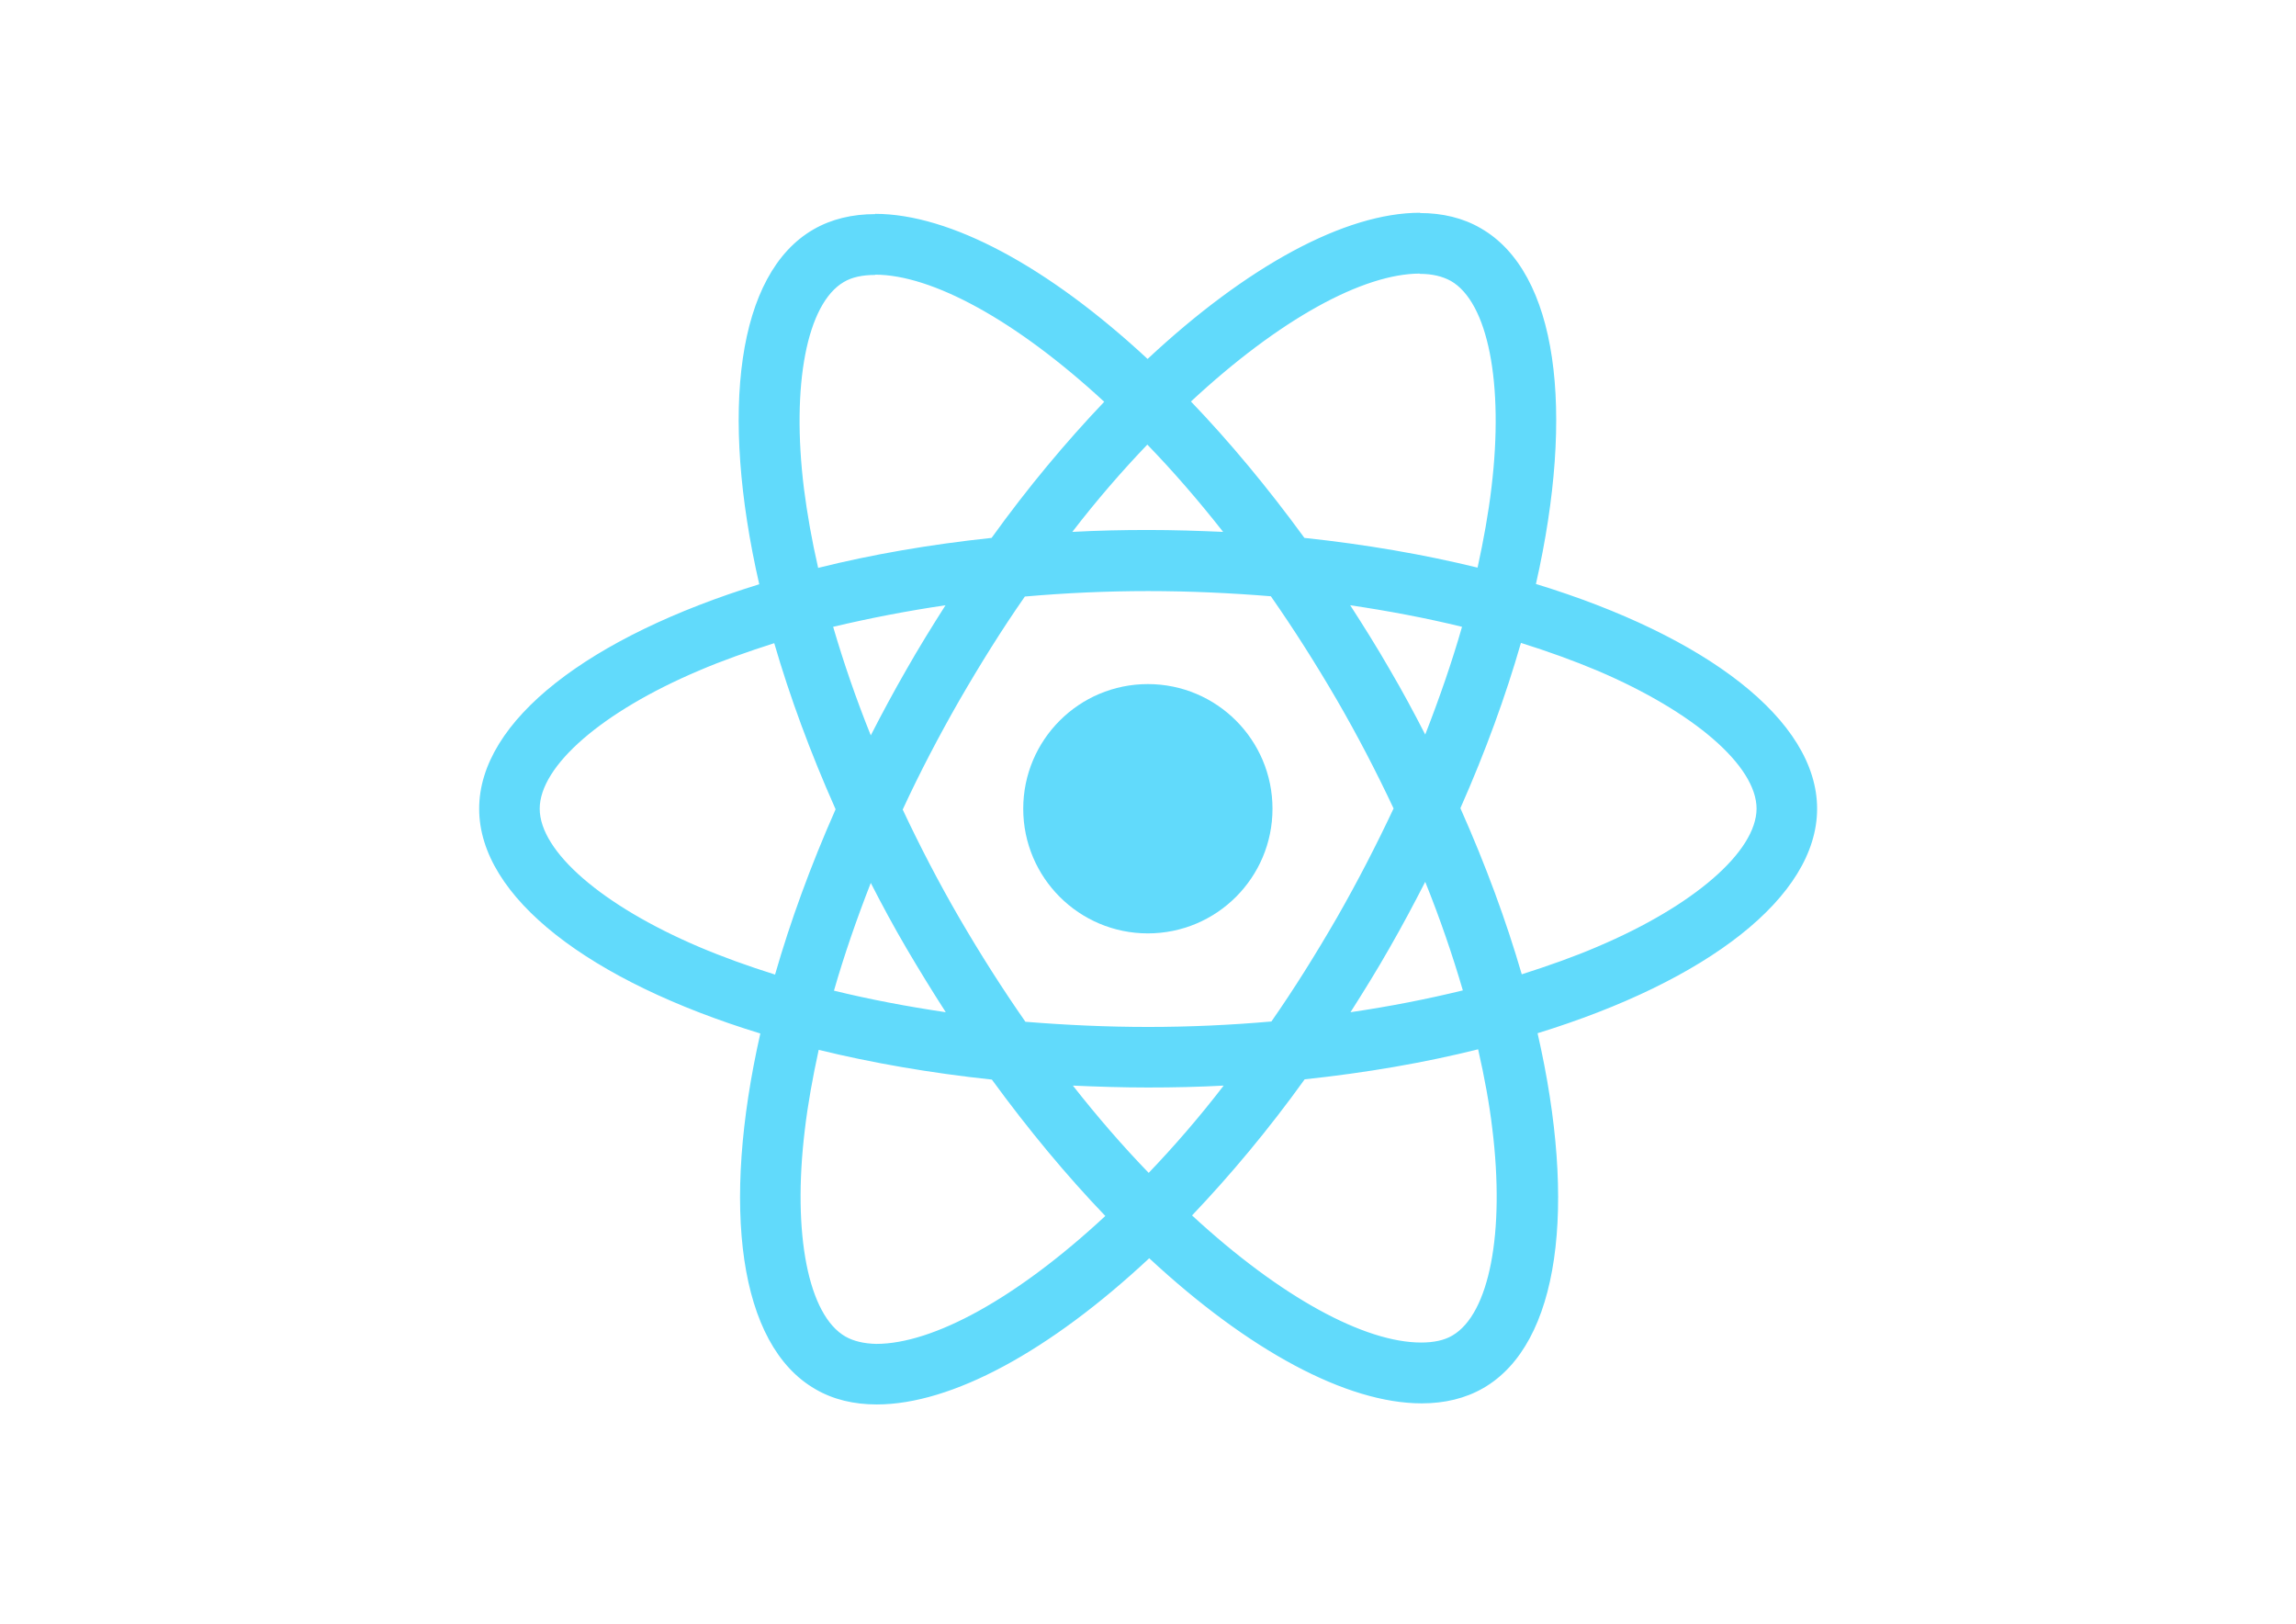
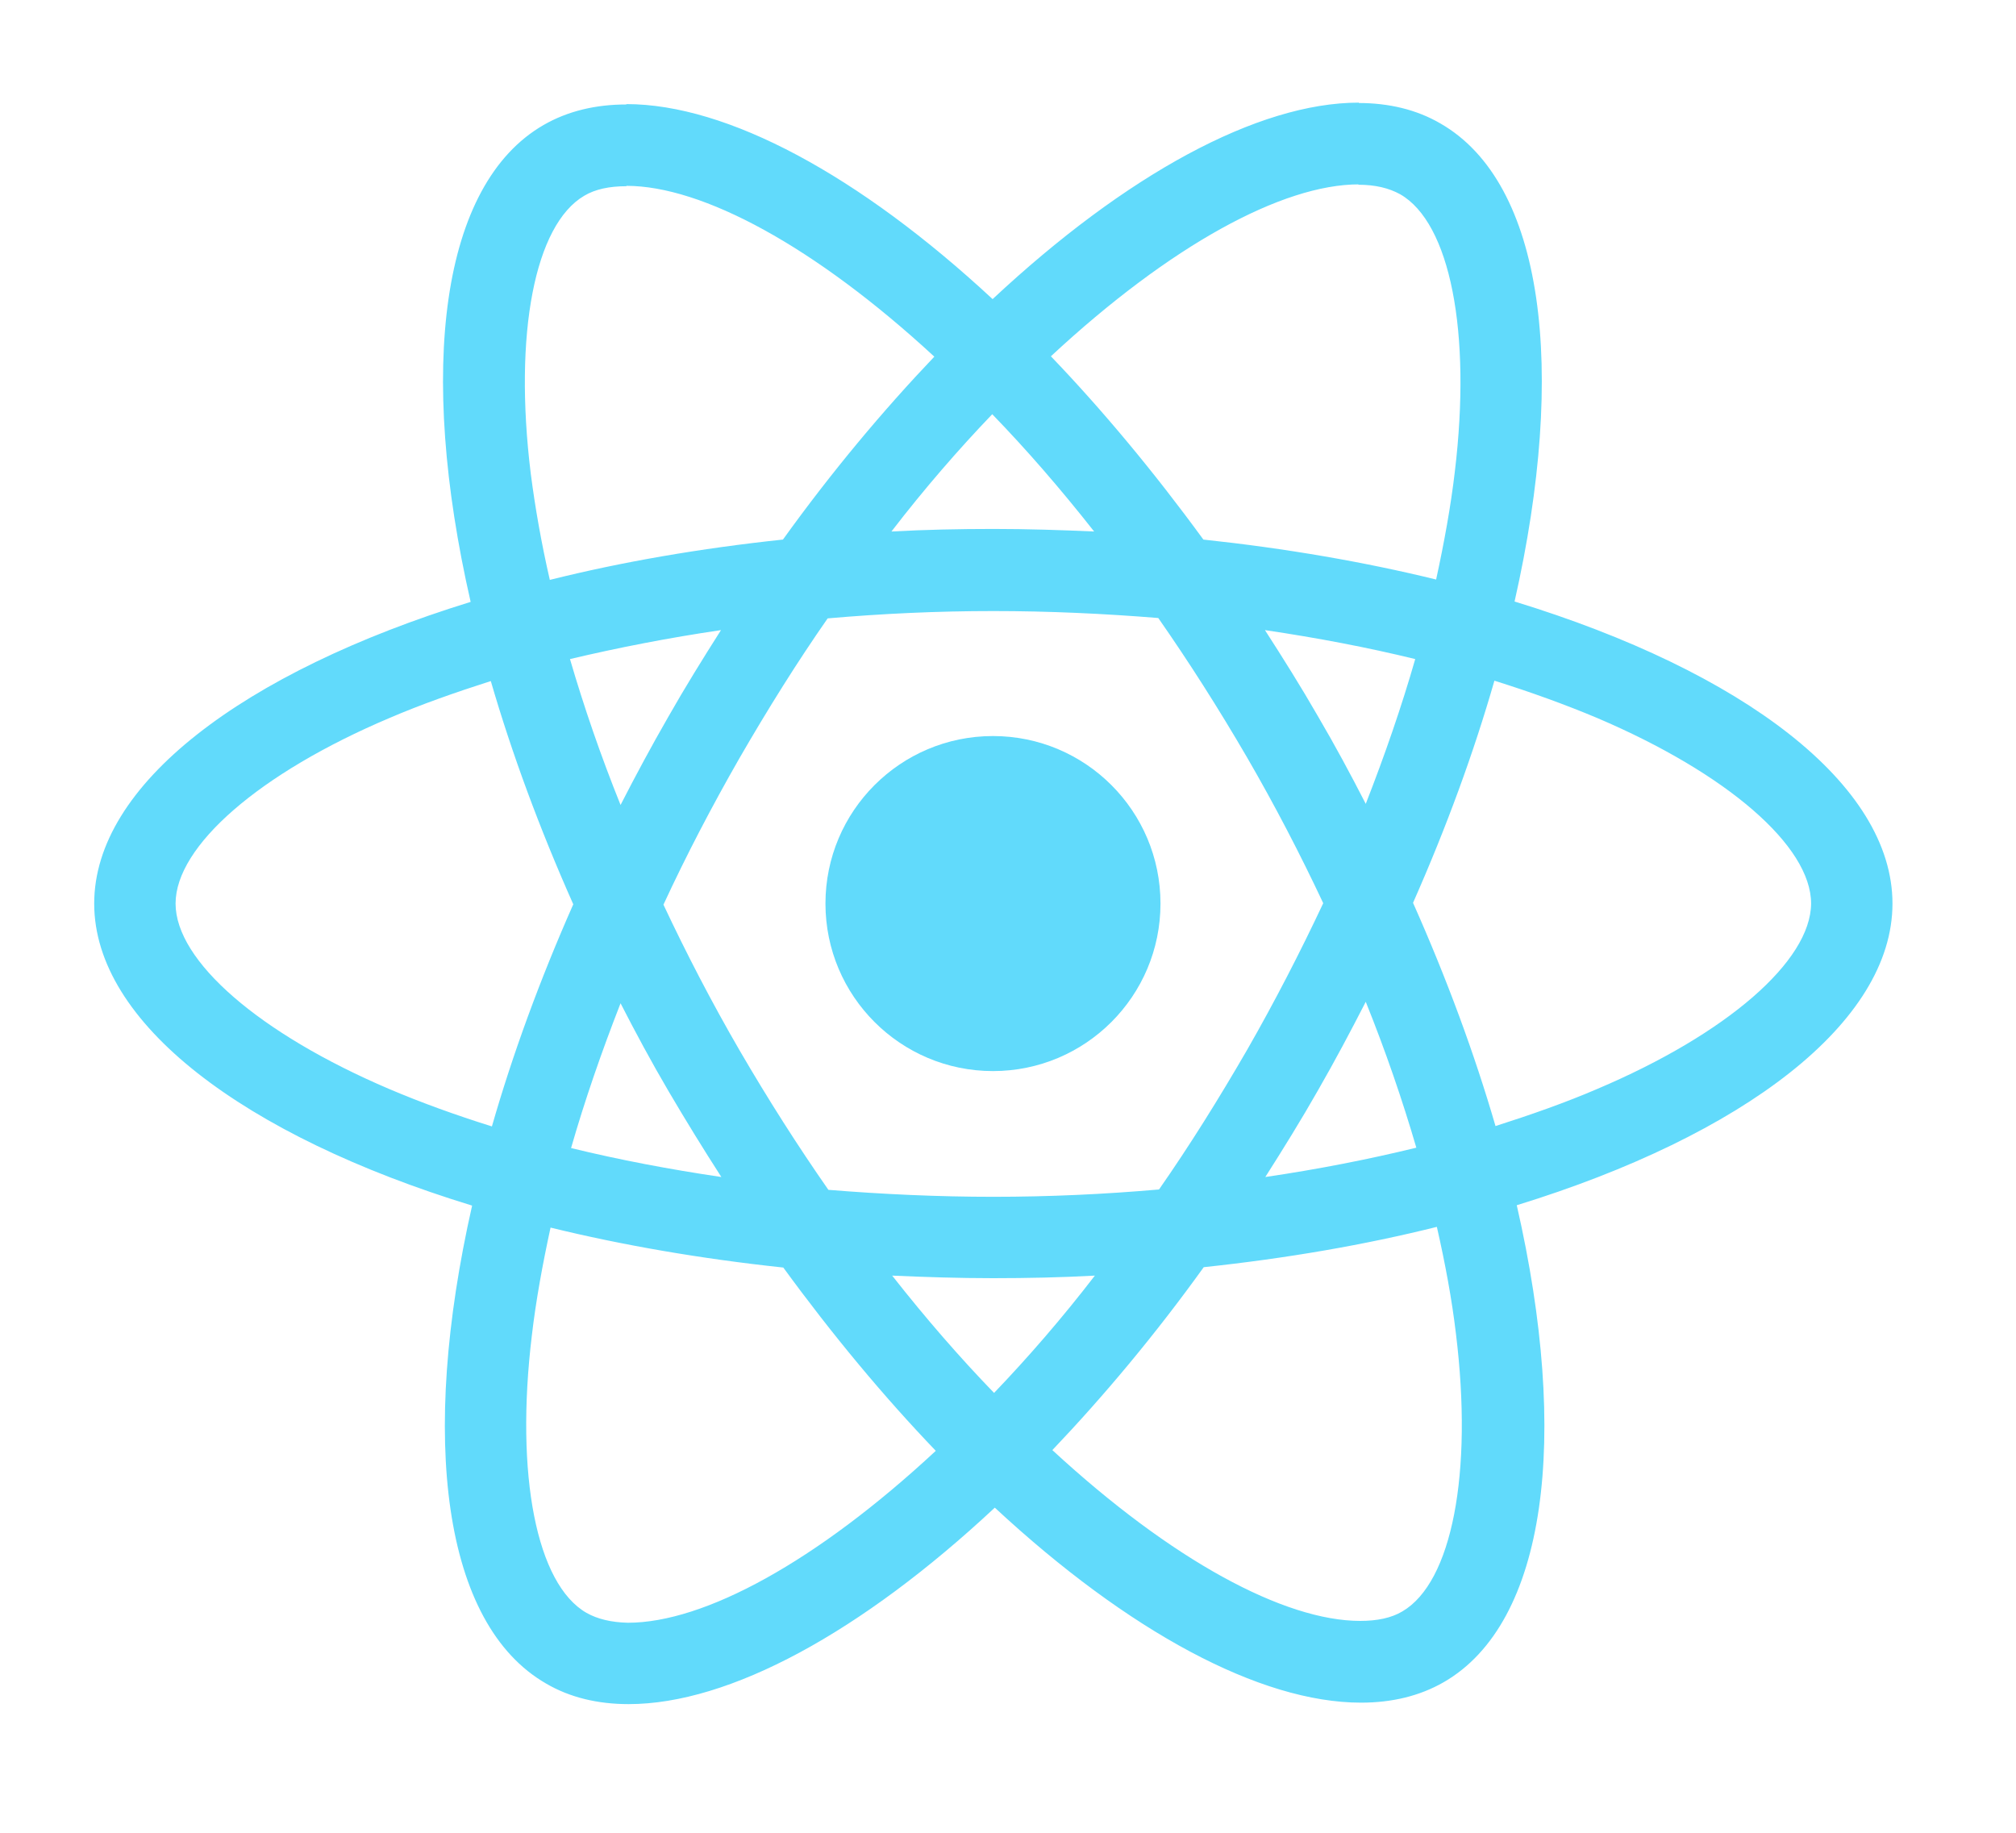
- <svg xmlns="http://www.w3.org/2000/svg" version="1.1" id="Layer_2_1_" x="0px" y="0px" viewBox="0 0 841.9 595.3" enable-background="new 0 0 841.9 595.3" xml:space="preserve">
+ <svg xmlns="http://www.w3.org/2000/svg" version="1.1" id="Layer_2_1_" x="0px" y="0px" viewBox="150 50 550 500" enable-background="new 0 0 700 650" xml:space="preserve">
  <g>
    <path fill="#61DAFB" d="M666.3,296.5c0-32.5-40.7-63.3-103.1-82.4c14.4-63.6,8-114.2-20.2-130.4c-6.5-3.8-14.1-5.6-22.4-5.6v22.3   c4.6,0,8.3,0.9,11.4,2.6c13.6,7.8,19.5,37.5,14.9,75.7c-1.1,9.4-2.9,19.3-5.1,29.4c-19.6-4.8-41-8.5-63.5-10.9   c-13.5-18.5-27.5-35.3-41.6-50c32.6-30.3,63.2-46.9,84-46.9l0-22.3c0,0,0,0,0,0c-27.5,0-63.5,19.6-99.9,53.6   c-36.4-33.8-72.4-53.2-99.9-53.2v22.3c20.7,0,51.4,16.5,84,46.6c-14,14.7-28,31.4-41.3,49.9c-22.6,2.4-44,6.1-63.6,11   c-2.3-10-4-19.7-5.2-29c-4.7-38.2,1.1-67.9,14.6-75.8c3-1.8,6.9-2.6,11.5-2.6l0-22.3c0,0,0,0,0,0c-8.4,0-16,1.8-22.6,5.6   c-28.1,16.2-34.4,66.7-19.9,130.1c-62.2,19.2-102.7,49.9-102.7,82.3c0,32.5,40.7,63.3,103.1,82.4c-14.4,63.6-8,114.2,20.2,130.4   c6.5,3.8,14.1,5.6,22.5,5.6c27.5,0,63.5-19.6,99.9-53.6c36.4,33.8,72.4,53.2,99.9,53.2c8.4,0,16-1.8,22.6-5.6   c28.1-16.2,34.4-66.7,19.9-130.1C625.8,359.7,666.3,328.9,666.3,296.5z M536.1,229.8c-3.7,12.9-8.3,26.2-13.5,39.5   c-4.1-8-8.4-16-13.1-24c-4.6-8-9.5-15.8-14.4-23.4C509.3,224,523,226.6,536.1,229.8z M490.3,336.3c-7.8,13.5-15.8,26.3-24.1,38.2   c-14.9,1.3-30,2-45.2,2c-15.1,0-30.2-0.7-45-1.9c-8.3-11.9-16.4-24.6-24.2-38c-7.6-13.1-14.5-26.4-20.8-39.8   c6.2-13.4,13.2-26.8,20.7-39.9c7.8-13.5,15.8-26.3,24.1-38.2c14.9-1.3,30-2,45.2-2c15.1,0,30.2,0.7,45,1.9   c8.3,11.9,16.4,24.6,24.2,38c7.6,13.1,14.5,26.4,20.8,39.8C504.7,309.8,497.8,323.2,490.3,336.3z M522.6,323.3   c5.4,13.4,10,26.8,13.8,39.8c-13.1,3.2-26.9,5.9-41.2,8c4.9-7.7,9.8-15.6,14.4-23.7C514.2,339.4,518.5,331.3,522.6,323.3z    M421.2,430c-9.3-9.6-18.6-20.3-27.8-32c9,0.4,18.2,0.7,27.5,0.7c9.4,0,18.7-0.2,27.8-0.7C439.7,409.7,430.4,420.4,421.2,430z    M346.8,371.1c-14.2-2.1-27.9-4.7-41-7.9c3.7-12.9,8.3-26.2,13.5-39.5c4.1,8,8.4,16,13.1,24C337.1,355.7,341.9,363.5,346.8,371.1z    M420.7,163c9.3,9.6,18.6,20.3,27.8,32c-9-0.4-18.2-0.7-27.5-0.7c-9.4,0-18.7,0.2-27.8,0.7C402.2,183.3,411.5,172.6,420.7,163z    M346.7,221.9c-4.9,7.7-9.8,15.6-14.4,23.7c-4.6,8-8.9,16-13,24c-5.4-13.4-10-26.8-13.8-39.8C318.6,226.7,332.4,224,346.7,221.9z    M256.2,347.1c-35.4-15.1-58.3-34.9-58.3-50.6c0-15.7,22.9-35.6,58.3-50.6c8.6-3.7,18-7,27.7-10.1c5.7,19.6,13.2,40,22.5,60.9   c-9.2,20.8-16.6,41.1-22.2,60.6C274.3,354.2,264.9,350.8,256.2,347.1z M310,490c-13.6-7.8-19.5-37.5-14.9-75.7   c1.1-9.4,2.9-19.3,5.1-29.4c19.6,4.8,41,8.5,63.5,10.9c13.5,18.5,27.5,35.3,41.6,50c-32.6,30.3-63.2,46.9-84,46.9   C316.8,492.6,313,491.7,310,490z M547.2,413.8c4.7,38.2-1.1,67.9-14.6,75.8c-3,1.8-6.9,2.6-11.5,2.6c-20.7,0-51.4-16.5-84-46.6   c14-14.7,28-31.4,41.3-49.9c22.6-2.4,44-6.1,63.6-11C544.3,394.8,546.1,404.5,547.2,413.8z M585.7,347.1c-8.6,3.7-18,7-27.7,10.1   c-5.7-19.6-13.2-40-22.5-60.9c9.2-20.8,16.6-41.1,22.2-60.6c9.9,3.1,19.3,6.5,28.1,10.2c35.4,15.1,58.3,34.9,58.3,50.6   C644,312.2,621.1,332.1,585.7,347.1z" />
    <polygon fill="#61DAFB" points="320.8,78.4 320.8,78.4 320.8,78.4  " />
    <circle fill="#61DAFB" cx="420.9" cy="296.5" r="45.7" />
    <polygon fill="#61DAFB" points="520.5,78.1 520.5,78.1 520.5,78.1  " />
  </g>
</svg>
